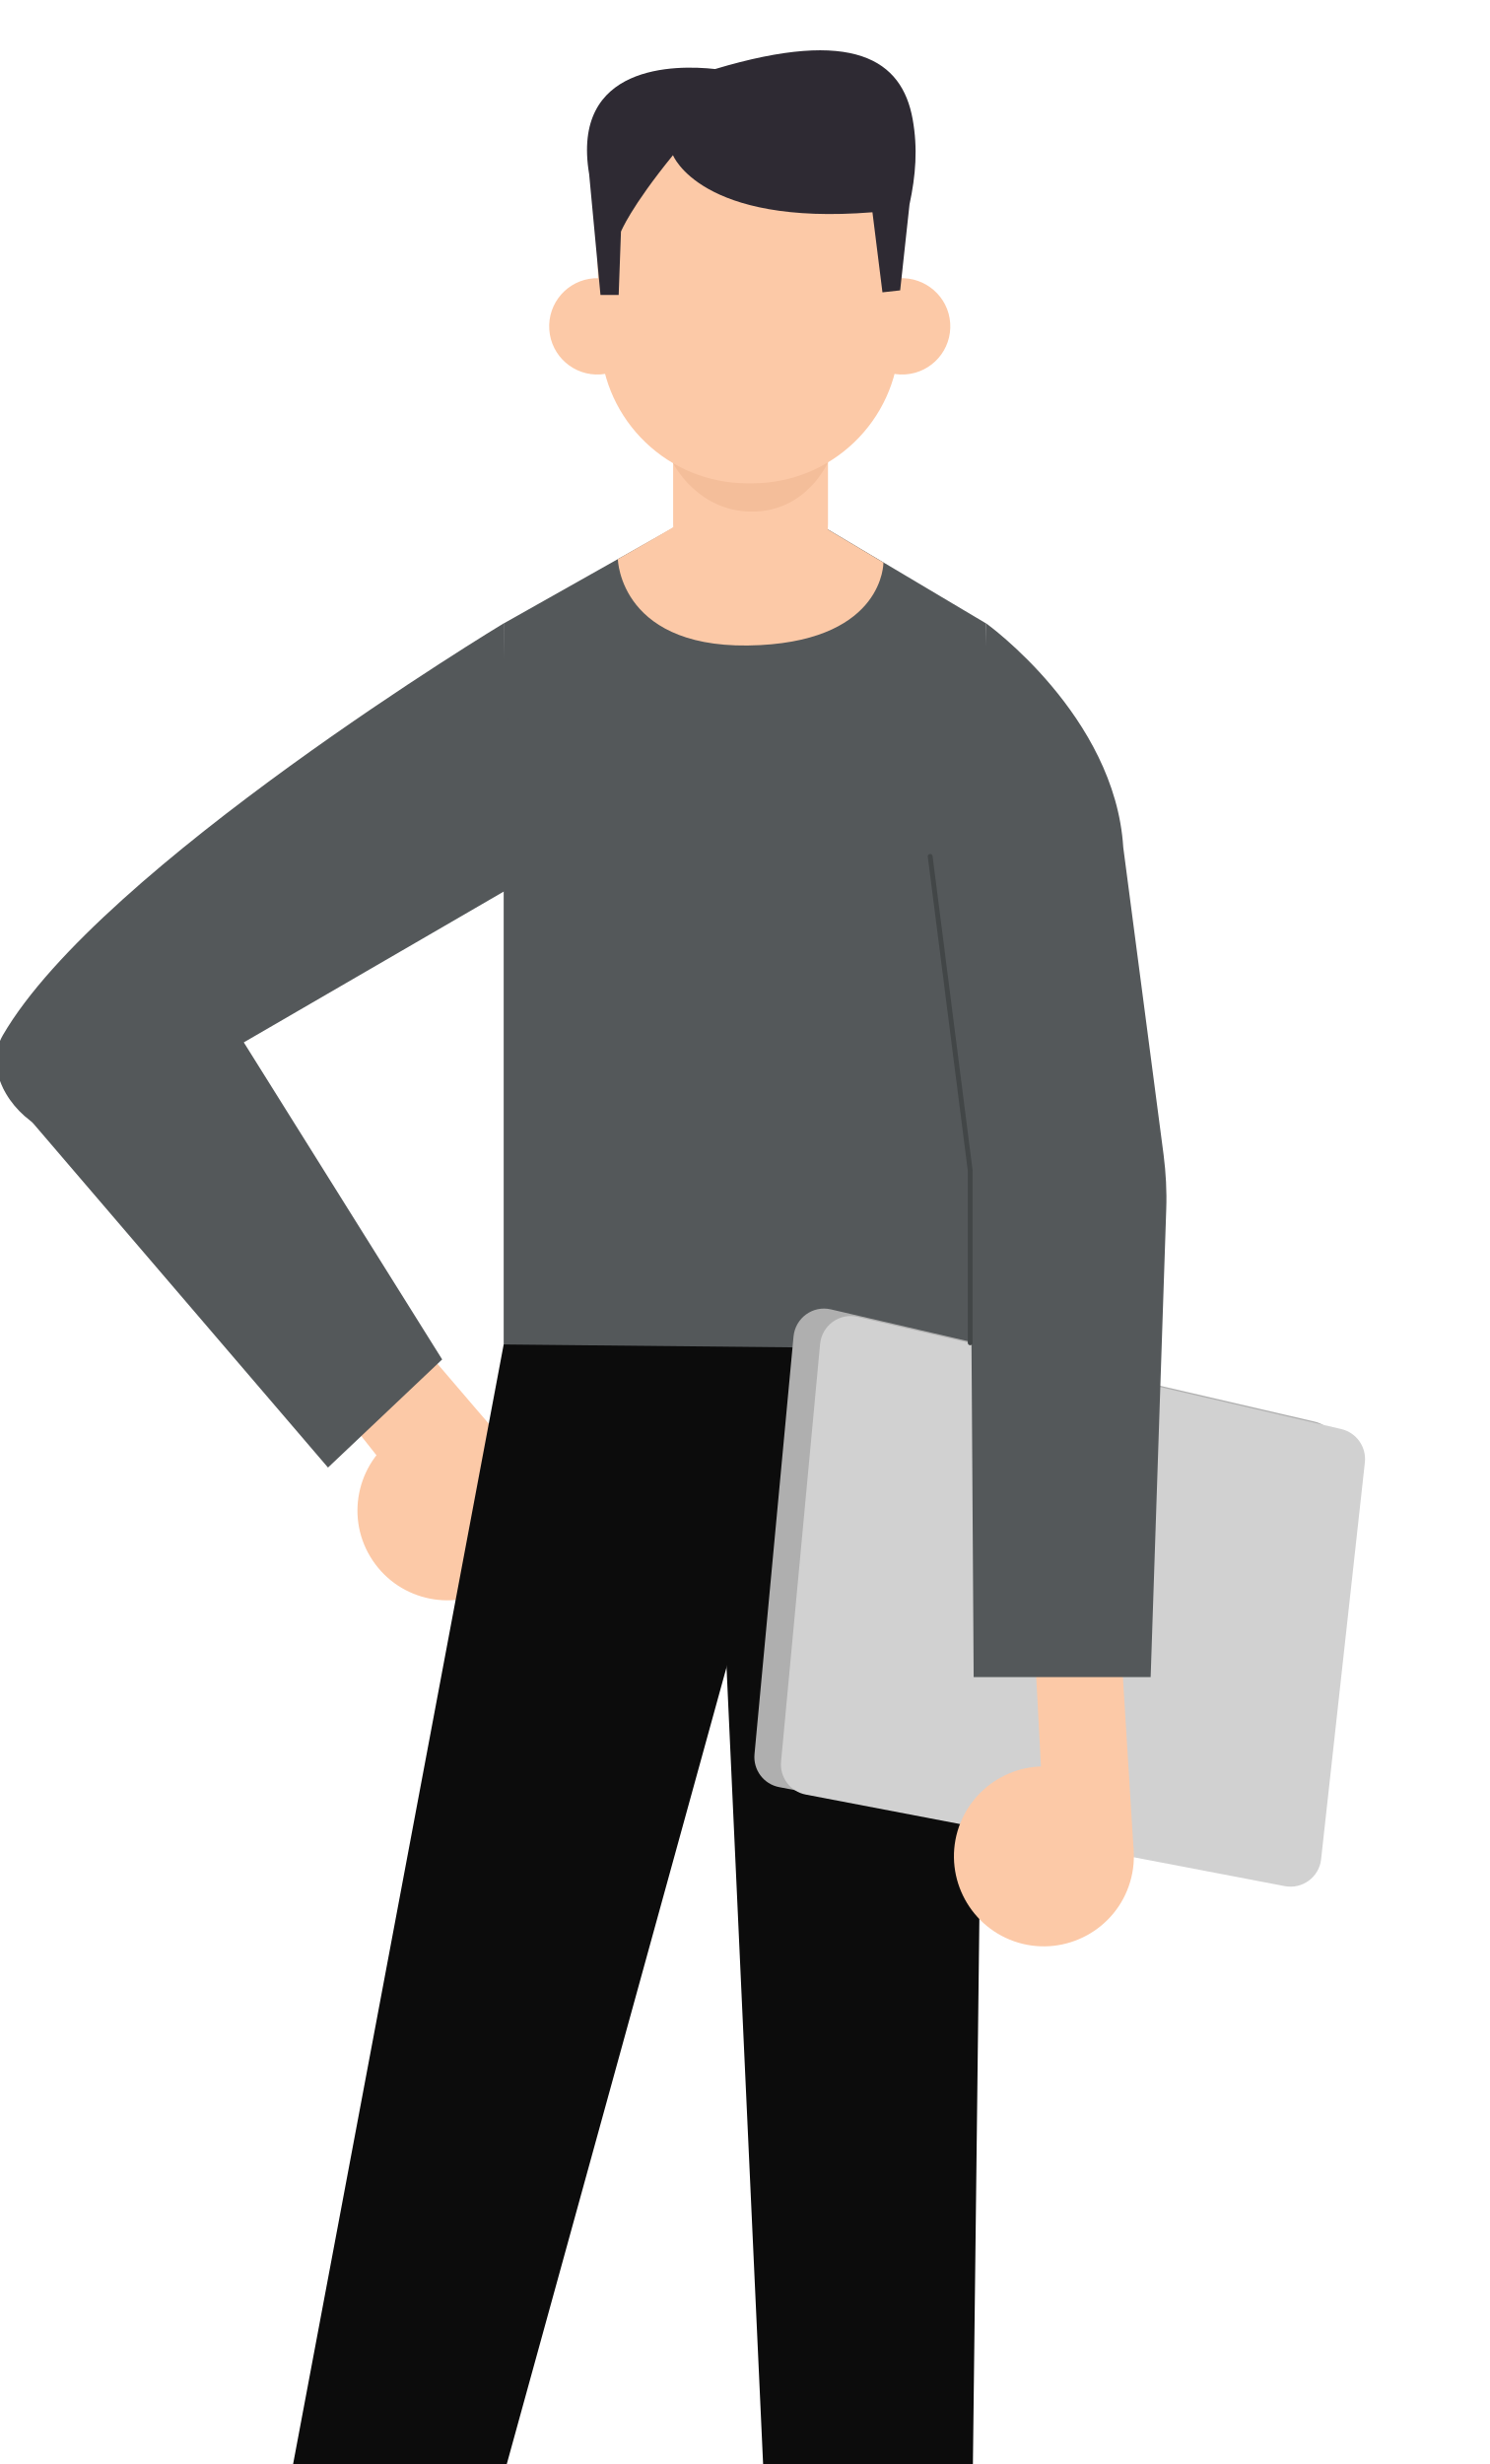
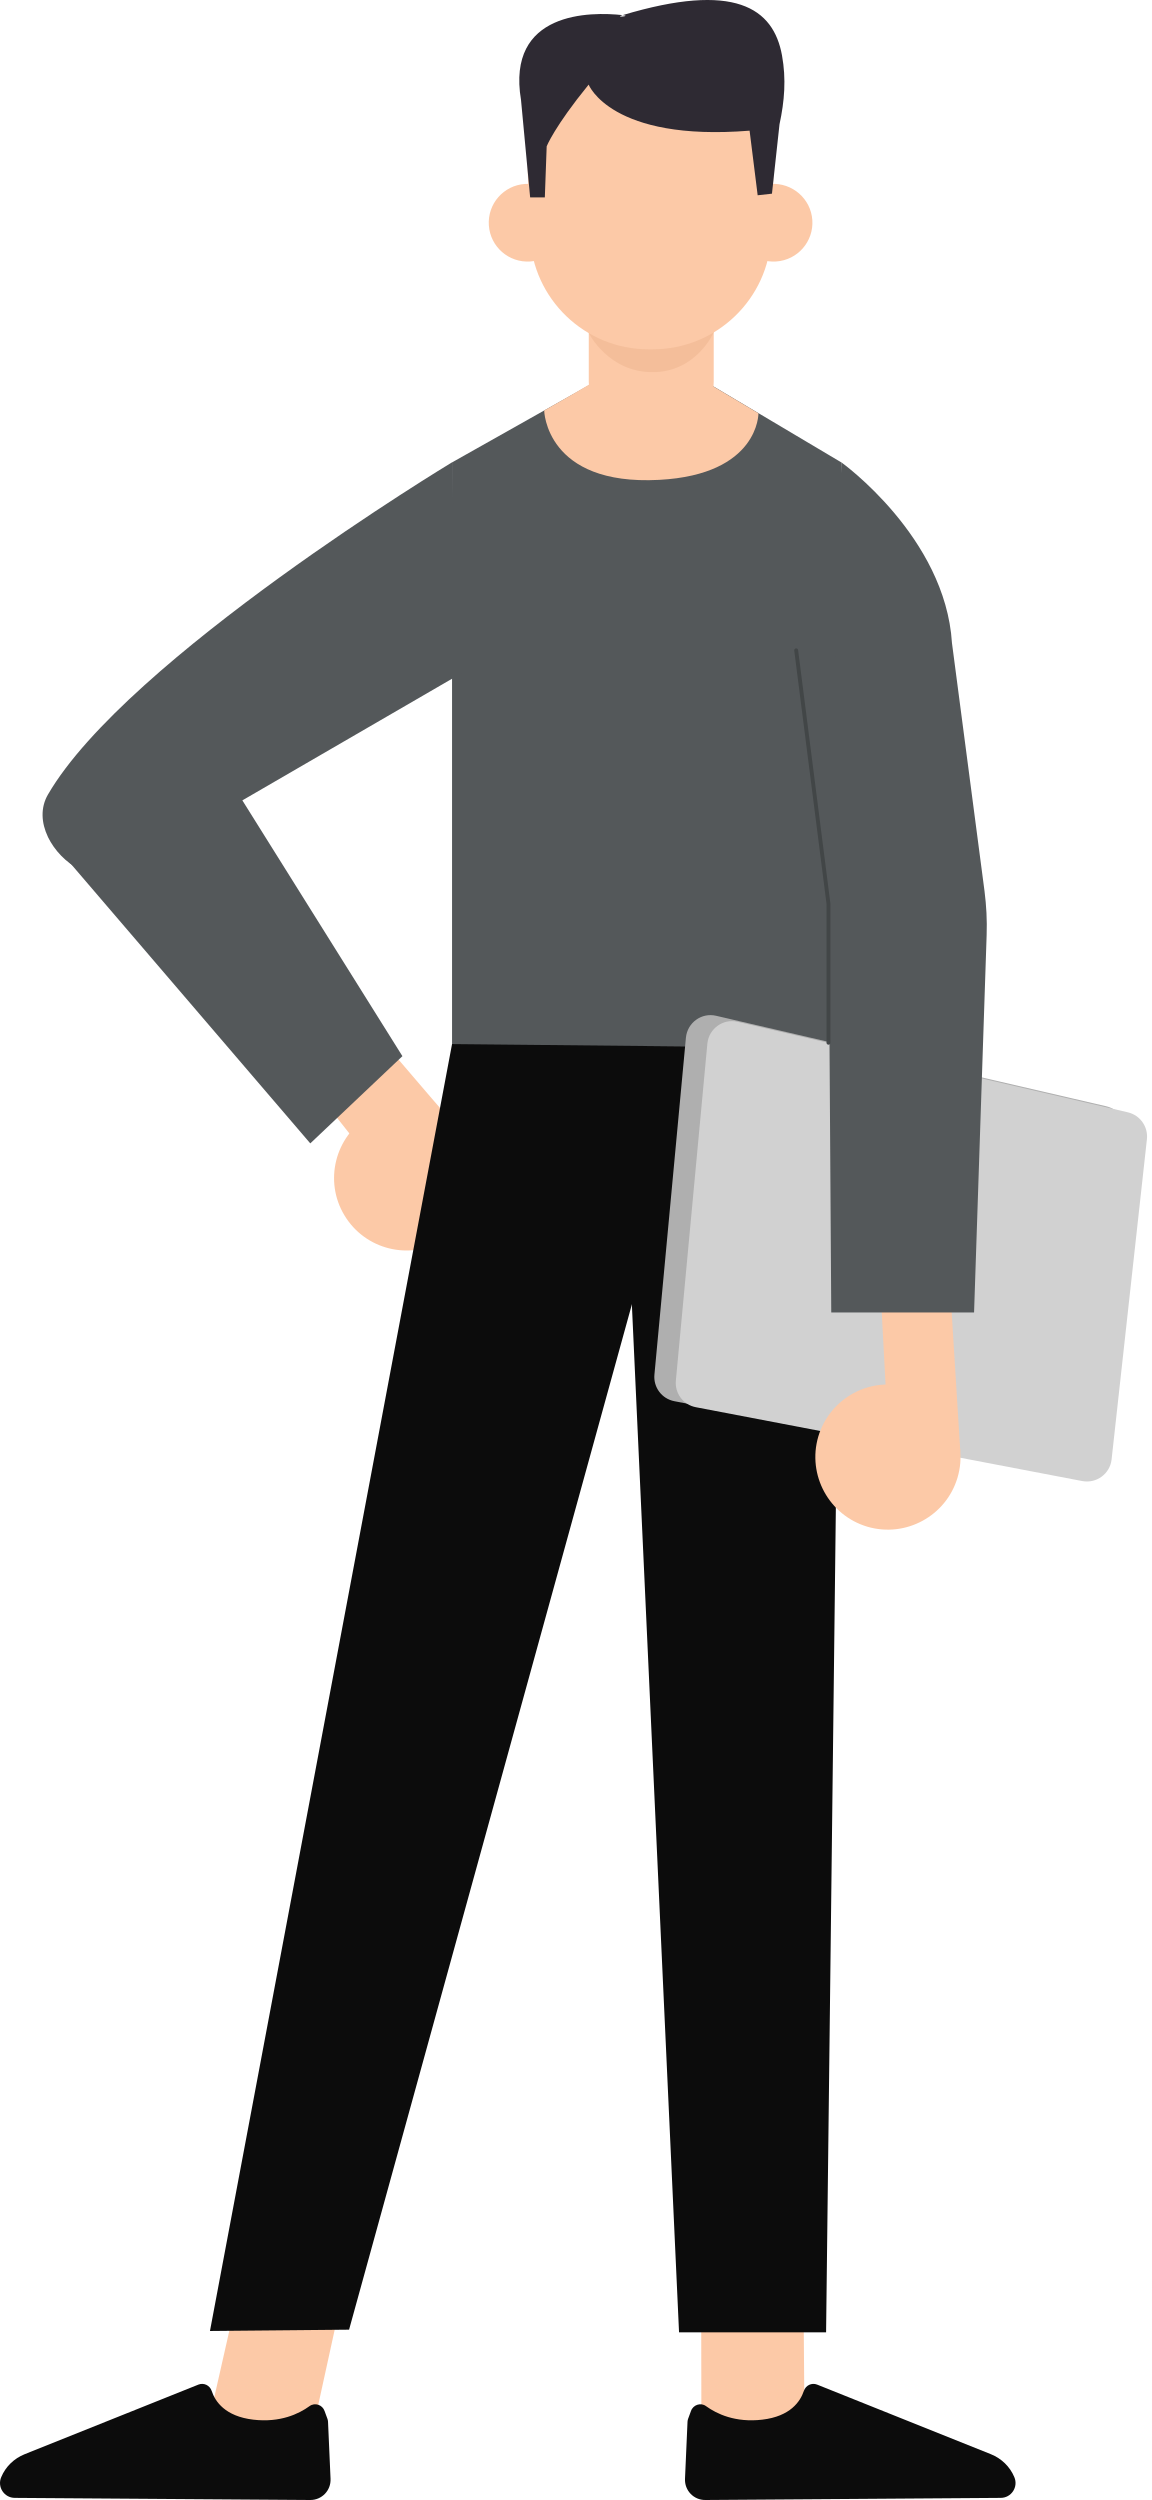
- <svg xmlns="http://www.w3.org/2000/svg" width="237" height="392" viewBox="0 0 237 392" fill="none">
-   <mask id="mask0_641_993" style="mask-type:alpha" maskUnits="userSpaceOnUse" x="0" y="0" width="237" height="392">
-     <path d="M0 0H237V392H0V0Z" fill="#34495E" />
-   </mask>
-   <g mask="url(#mask0_641_993)">
-     <path d="M63.805 228.037C70.565 223.965 79.361 226.132 83.433 232.918C87.504 239.678 85.338 248.474 78.552 252.546C71.792 256.618 62.996 254.451 58.924 247.665C54.852 240.931 57.045 232.135 63.805 228.037Z" fill="#FCC9A7" />
-     <path d="M80.013 229.049C79.543 228.684 54.434 199.189 54.434 199.189L44.177 211.614L66.832 240.298L80.013 229.049Z" fill="#FCC9A7" />
-     <path d="M126.995 81.409L108.907 82.975L80.144 99.184V214.445H156.906V99.184L126.995 81.409Z" fill="#54585A" />
-     <path d="M122.035 93.009H116.841C111.465 93.009 107.106 88.65 107.106 83.273V63.75H131.745V83.273C131.771 88.65 127.412 93.009 122.035 93.009Z" fill="#FCC9A7" />
-     <path d="M107.106 73.694C107.106 73.694 110.943 81.394 119.66 81.394C128.378 81.394 131.745 73.538 131.745 73.538L107.106 73.694Z" fill="#F4BE9A" />
-     <path d="M119.712 76.885H118.903C106.349 76.885 96.013 66.967 95.517 54.412L95.073 41.91C94.551 28.625 105.174 17.584 118.46 17.584H120.156C130.205 17.584 144.065 28.625 143.543 41.91L143.099 54.412C142.603 66.967 132.267 76.885 119.712 76.885Z" fill="#FCC9A7" />
-     <path d="M102.695 51.396C102.983 55.625 99.798 59.279 95.57 59.566C91.342 59.853 87.687 56.669 87.4 52.44C87.113 48.212 90.297 44.558 94.526 44.271C98.754 44.01 102.408 47.194 102.695 51.396Z" fill="#FCC9A7" />
-     <path d="M151.191 51.396C151.478 55.625 148.294 59.279 144.066 59.566C139.837 59.853 136.183 56.669 135.896 52.44C135.609 48.212 138.793 44.558 143.022 44.271C147.25 44.01 150.904 47.194 151.191 51.396Z" fill="#FCC9A7" />
-     <path d="M80.143 213.892L32.405 467.672L59.837 467.411L129.631 214.388L80.143 213.892Z" fill="#0C0C0C" />
-     <path d="M156.907 214.442L153.905 467.935H124.907L113.344 216.034L156.907 214.442Z" fill="#0C0C0C" />
-     <path d="M80.144 99.17C80.144 99.17 16.04 137.851 0.458 164.683C-2.596 169.929 1.371 176.716 6.748 179.508C12.699 182.614 20.034 180.5 23.453 174.732L82.754 140.331C82.78 140.331 80.144 110.785 80.144 99.17Z" fill="#54585A" />
-     <path d="M93.743 27.715L95.544 46.925H98.441L98.806 36.85C98.806 36.85 100.32 32.987 107.08 24.687C107.08 24.687 111.491 35.962 138.819 33.77L140.411 46.507L143.23 46.194L144.718 32.517C145.71 27.897 146.049 23.591 145.214 18.945C143.517 9.548 135.87 4.354 113.788 10.984C111.961 11.532 115.694 11.167 113.788 10.984C107.472 10.279 90.819 10.201 93.743 27.715Z" fill="#2E2A33" />
-     <path d="M126.264 212.62L120.052 279.074C119.817 281.58 121.513 283.848 123.993 284.318L200.208 298.882C203.001 299.43 205.663 297.449 205.976 294.63L212.945 231.465C213.206 229.011 211.614 226.74 209.186 226.166L132.215 208.313C129.344 207.635 126.551 209.67 126.264 212.62Z" fill="#AFAFAF" />
-     <path d="M130.492 213.802L124.28 280.256C124.045 282.762 125.742 285.033 128.221 285.503L204.436 300.067C207.229 300.589 209.891 298.631 210.205 295.812L217.173 232.647C217.435 230.194 215.842 227.923 213.415 227.349L136.443 209.496C133.598 208.817 130.779 210.853 130.492 213.802Z" fill="#D1D1D1" />
-     <path d="M170.166 281.611C177.735 283.856 182.068 291.816 179.824 299.386C177.579 306.955 169.618 311.288 162.049 309.069C154.48 306.824 150.147 298.864 152.365 291.294C154.636 283.699 162.571 279.366 170.166 281.611Z" fill="#FCC9A7" />
-     <path d="M180.371 294.249C180.319 293.649 177.865 253.818 177.865 253.818L164.319 256.271L166.12 290.229L180.371 294.249Z" fill="#FCC9A7" />
-     <path d="M156.907 99.17C156.907 99.17 177.422 113.865 178.727 134.797L185.148 183.737C185.513 186.608 185.67 189.479 185.566 192.376L183.086 266.816H154.923L154.401 186.242L156.907 99.17Z" fill="#54585A" />
-     <path d="M111.073 81.409C108.88 83.001 98.31 88.952 98.31 88.952C98.31 88.952 98.597 103.83 120.991 102.629C140.698 101.585 140.567 89.5 140.567 89.5L126.968 81.409H111.073Z" fill="#FCC9A7" />
-     <path d="M32.04 155.042L70.356 216.275L52.19 233.475L0.562 173.208L32.04 155.042Z" fill="#54585A" />
-     <path d="M154.374 213.631V186.225L148.006 136.241" stroke="#424647" stroke-width="0.769" stroke-miterlimit="10" stroke-linecap="round" stroke-linejoin="round" />
-   </g>
+ <svg xmlns="http://www.w3.org/2000/svg" width="227" height="493" viewBox="0 0 227 493" fill="none">
+   <path d="M72.805 220.037C79.565 215.965 88.361 218.132 92.433 224.918C96.504 231.678 94.338 240.474 87.552 244.546C80.792 248.618 71.996 246.451 67.924 239.665C63.852 232.931 66.045 224.135 72.805 220.037Z" fill="#FCC9A7" />
+   <path d="M89.013 221.049C88.543 220.683 63.434 191.189 63.434 191.189L53.177 203.613L75.832 232.298L89.013 221.049Z" fill="#FCC9A7" />
+   <path d="M67.846 451.001L61.451 480.208L41.249 477.18L47.774 448.365L67.846 451.001Z" fill="#FCC9A7" />
+   <path d="M158.416 448.406L158.651 478.318L138.318 479.832L138.266 450.286L158.416 448.406Z" fill="#FCC9A7" />
+   <path d="M64.008 475.46C63.591 474.233 62.103 473.711 61.033 474.494C58.945 476.008 55.265 477.783 49.94 477.156C44.407 476.504 42.423 473.581 41.745 471.492C41.379 470.396 40.205 469.822 39.135 470.24L4.864 483.969C2.776 484.804 1.105 486.422 0.244 488.484C-0.591 490.416 0.818 492.582 2.933 492.582L61.164 493C63.461 493.026 65.288 491.12 65.183 488.824L64.687 477.574C64.687 477.391 64.635 477.209 64.583 477.026L64.008 475.46Z" fill="#0C0C0C" />
+   <path d="M136.256 475.46C136.674 474.233 138.188 473.711 139.232 474.494C141.32 476.008 145 477.783 150.325 477.156C155.858 476.504 157.816 473.581 158.52 471.492C158.886 470.396 160.06 469.822 161.13 470.24L195.401 483.969C197.489 484.804 199.159 486.422 200.021 488.484C200.856 490.416 199.447 492.582 197.332 492.582L139.101 493C136.804 493.026 134.977 491.12 135.082 488.824L135.578 477.574C135.578 477.391 135.63 477.209 135.682 477.026L136.256 475.46Z" fill="#0C0C0C" />
+   <path d="M135.995 73.409L117.907 74.975L89.144 91.184V206.445H165.906V91.184L135.995 73.409Z" fill="#54585A" />
+   <path d="M131.035 85.009H125.841C120.465 85.009 116.106 80.65 116.106 75.273V55.75H140.745V75.273C140.771 80.65 136.412 85.009 131.035 85.009Z" fill="#FCC9A7" />
+   <path d="M116.106 65.694C116.106 65.694 119.943 73.394 128.66 73.394C137.378 73.394 140.745 65.538 140.745 65.538L116.106 65.694Z" fill="#F4BE9A" />
+   <path d="M128.712 68.885H127.903C115.349 68.885 105.013 58.967 104.517 46.412L104.073 33.91C103.551 20.625 114.174 9.584 127.46 9.584H129.156C139.205 9.584 153.065 20.625 152.543 33.91L152.099 46.412C151.603 58.967 141.267 68.885 128.712 68.885Z" fill="#FCC9A7" />
+   <path d="M111.695 43.396C111.983 47.625 108.798 51.279 104.57 51.566C100.342 51.853 96.687 48.669 96.4 44.44C96.113 40.212 99.297 36.558 103.526 36.271C107.754 36.01 111.408 39.194 111.695 43.396Z" fill="#FCC9A7" />
+   <path d="M160.191 43.396C160.478 47.625 157.294 51.279 153.066 51.566C148.837 51.853 145.183 48.669 144.896 44.44C144.609 40.212 147.793 36.558 152.022 36.271C156.25 36.01 159.904 39.194 160.191 43.396Z" fill="#FCC9A7" />
+   <path d="M89.143 205.892L41.405 459.672L68.837 459.411L138.631 206.388L89.143 205.892Z" fill="#0C0C0C" />
+   <path d="M165.907 206.442L162.905 459.935H133.907L122.344 208.034L165.907 206.442Z" fill="#0C0C0C" />
+   <path d="M89.144 91.17C89.144 91.17 25.04 129.851 9.458 156.683C6.404 161.929 10.371 168.716 15.748 171.508C21.699 174.614 29.034 172.5 32.453 166.732L91.754 132.331C91.78 132.331 89.144 102.785 89.144 91.17Z" fill="#54585A" />
+   <path d="M102.743 19.715L104.544 38.925H107.441L107.806 28.85C107.806 28.85 109.32 24.987 116.08 16.687C116.08 16.687 120.491 27.962 147.819 25.77L149.411 38.507L152.23 38.194L153.718 24.517C154.71 19.897 155.049 15.591 154.214 10.945C152.517 1.548 144.87 -3.646 122.788 2.984C124.694 3.167 120.961 3.532 122.788 2.984C116.472 2.279 99.819 2.201 102.743 19.715Z" fill="#2E2A33" />
+   <path d="M135.264 204.62L129.052 271.074C128.817 273.58 130.513 275.848 132.993 276.318L209.208 290.882C212.001 291.43 214.663 289.449 214.976 286.63L221.945 223.465C222.206 221.011 220.614 218.74 218.186 218.166L141.215 200.313C138.344 199.635 135.551 201.67 135.264 204.62Z" fill="#AFAFAF" />
+   <path d="M139.492 205.802L133.28 272.256C133.045 274.762 134.742 277.033 137.221 277.503L213.436 292.067C216.229 292.589 218.891 290.631 219.205 287.813L226.173 224.647C226.434 222.194 224.842 219.923 222.415 219.349L145.443 201.496C142.598 200.817 139.779 202.853 139.492 205.802Z" fill="#D1D1D1" />
+   <path d="M179.166 273.611C186.735 275.855 191.068 283.816 188.824 291.386C186.579 298.955 178.618 303.288 171.049 301.069C163.48 298.824 159.147 290.864 161.365 283.294C163.636 275.699 171.571 271.366 179.166 273.611Z" fill="#FCC9A7" />
+   <path d="M189.371 286.249C189.319 285.649 186.865 245.818 186.865 245.818L173.319 248.271L175.12 282.229L189.371 286.249Z" fill="#FCC9A7" />
+   <path d="M165.907 91.17C165.907 91.17 186.422 105.865 187.727 126.797L194.148 175.737C194.513 178.608 194.67 181.479 194.566 184.376L192.086 258.816H163.923L163.401 178.242L165.907 91.17Z" fill="#54585A" />
+   <path d="M120.073 73.409C117.88 75.001 107.31 80.952 107.31 80.952C107.31 80.952 107.597 95.83 129.991 94.629C149.698 93.585 149.567 81.5 149.567 81.5L135.968 73.409H120.073Z" fill="#FCC9A7" />
+   <path d="M41.04 147.042L79.356 208.275L61.19 225.475L9.562 165.208L41.04 147.042Z" fill="#54585A" />
+   <path d="M163.374 205.631V178.225L157.006 128.241" stroke="#424647" stroke-width="0.769" stroke-miterlimit="10" stroke-linecap="round" stroke-linejoin="round" />
</svg>
